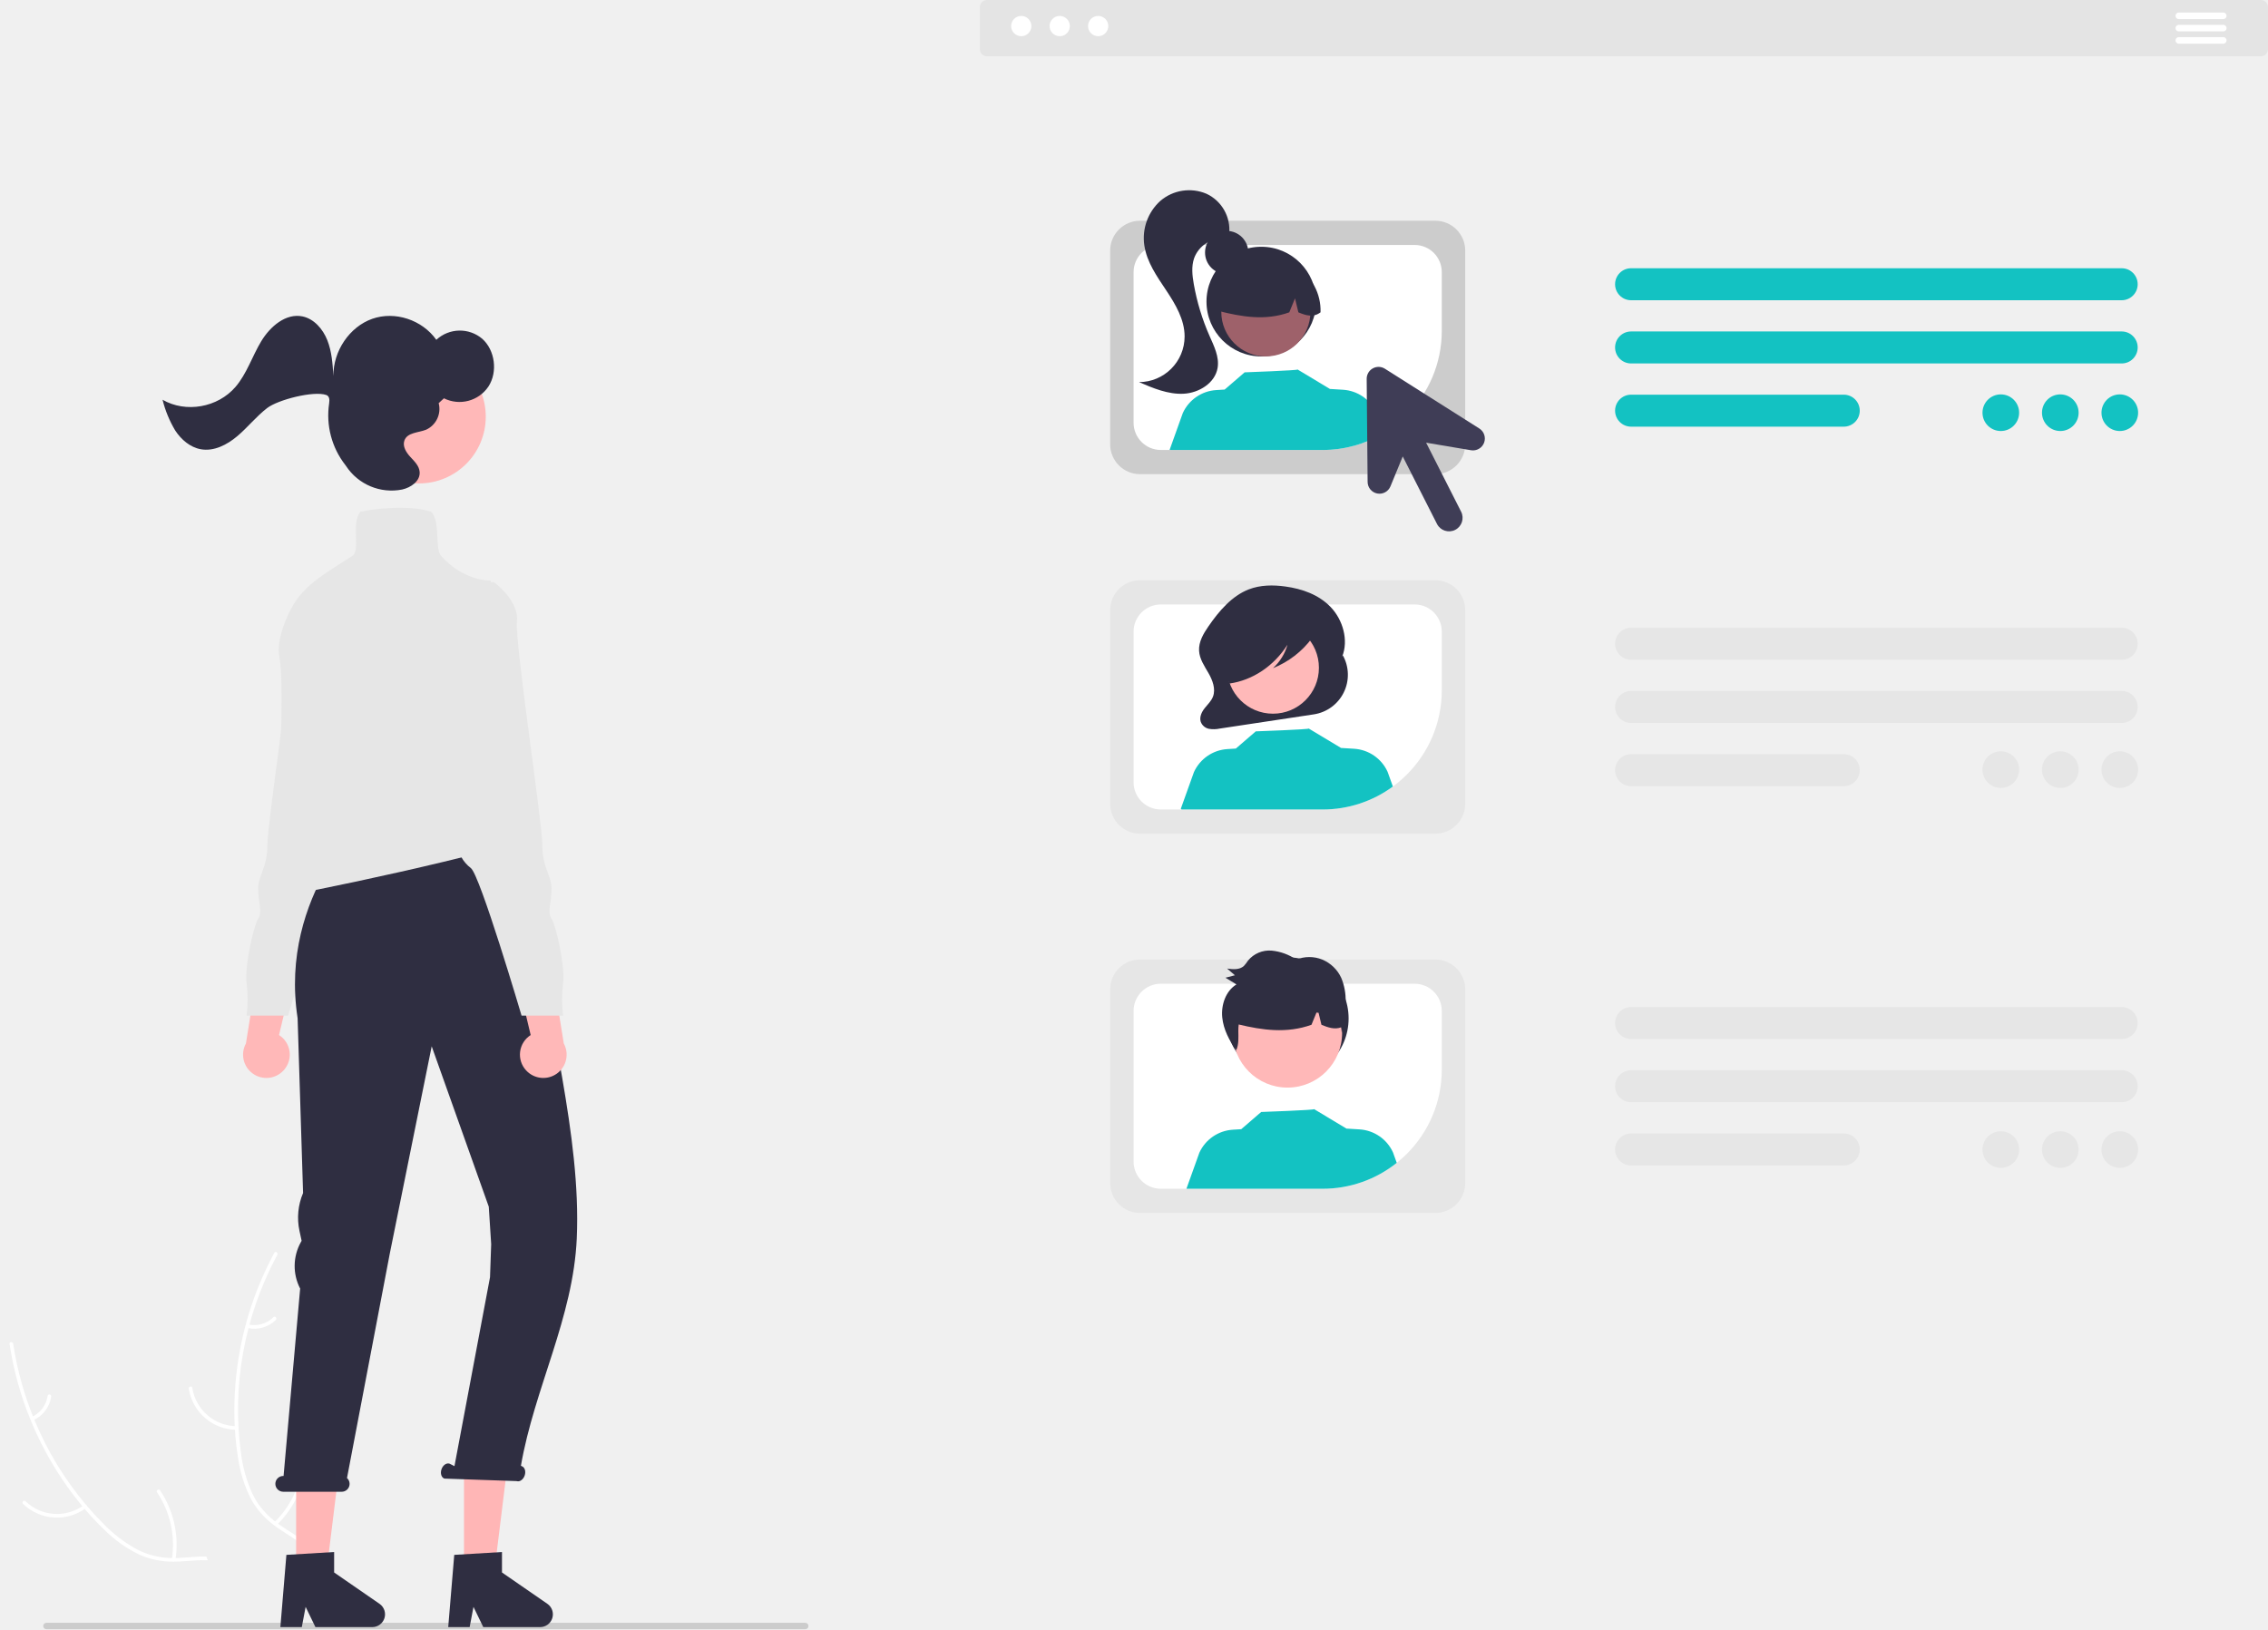
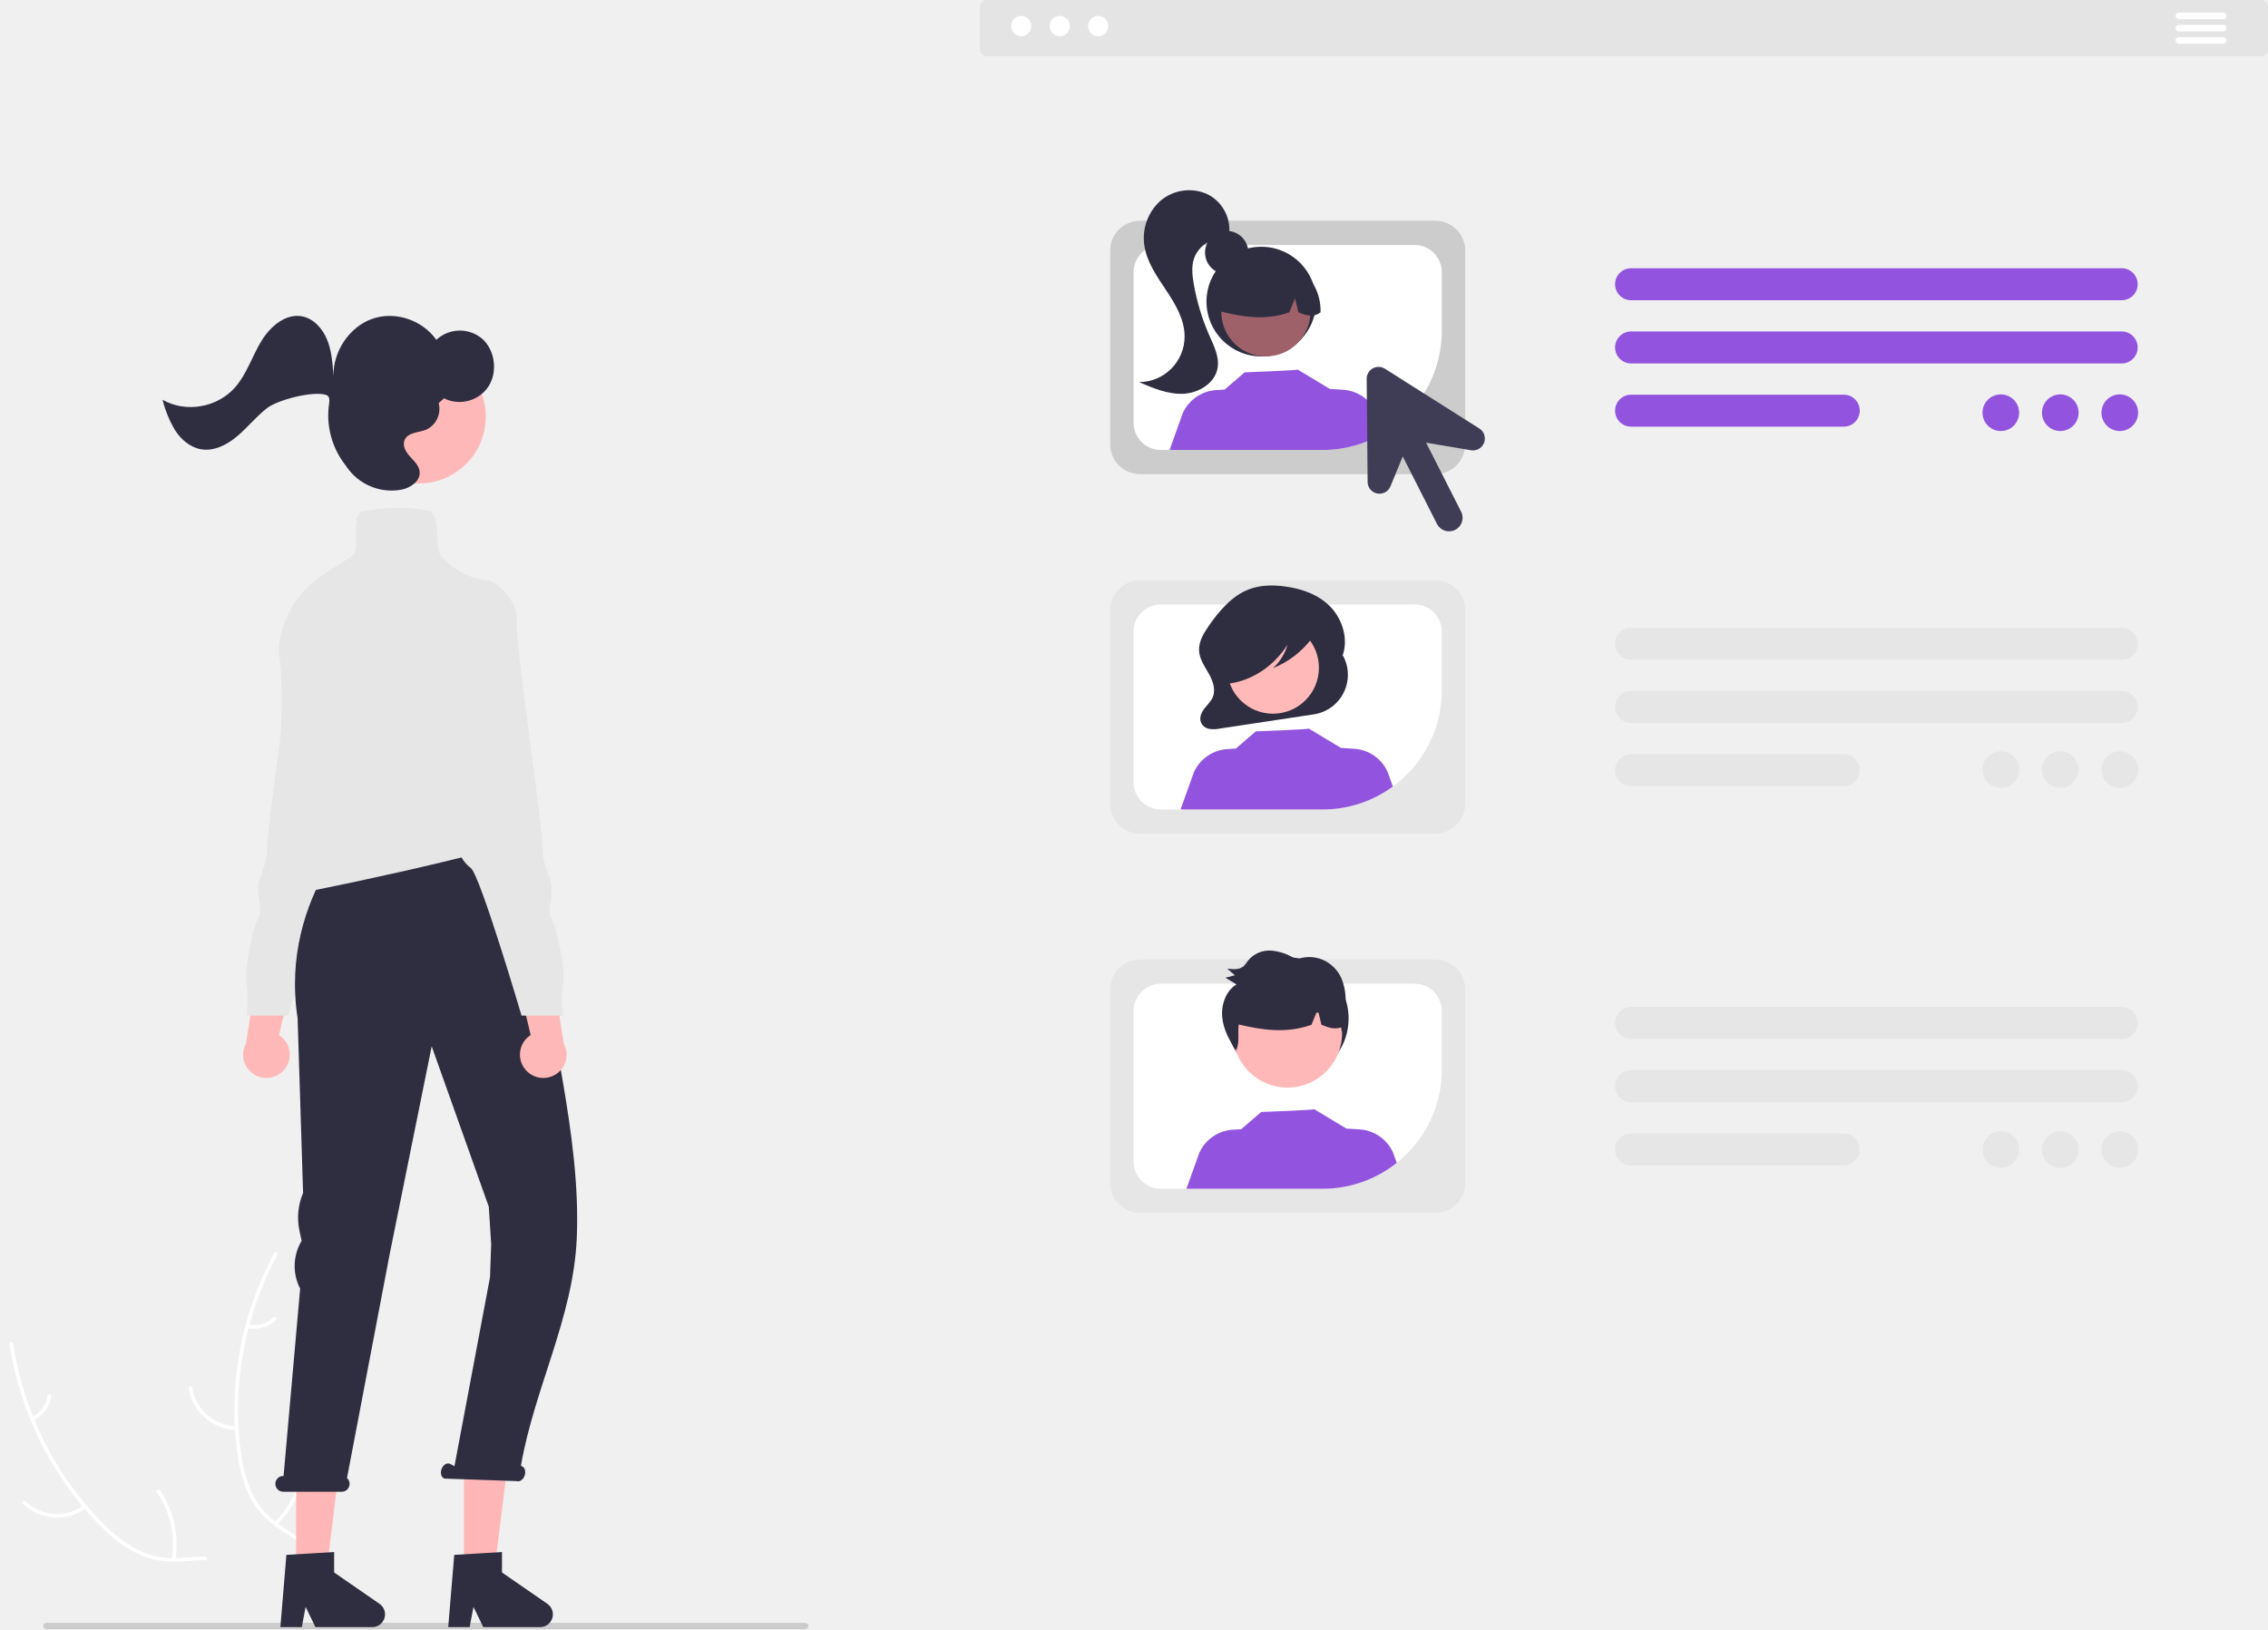
<svg xmlns="http://www.w3.org/2000/svg" data-name="Layer 1" width="837.75" height="601.894" viewBox="0 0 837.75 601.894">
  <path d="M294.898,748.847c-.01.03-.01.07-.02.1h-64.81c-1.22-.77-2.42-1.57-3.6-2.38a121.652,121.652,0,0,1-20.07-17.04,96.689,96.689,0,0,1-16.99-25.01c-8.55-18.24-11.18-38.99-4.56-57.74a.01.01,0,0,1,.01-.01c.16-.47.34-.95.52-1.43.27.47.53.93.81,1.39l.01.01a135.344,135.344,0,0,0,12.6,17.77v.01c.36.43.72.86,1.09,1.28a.01.01,0,0,0,.01.01,141.094,141.094,0,0,0,40.41,32.56c.05.03.09.05.14.08a1.192,1.192,0,0,0,.16.08c.01.01.02.01.03.02,3.41,1.84,6.91,3.52,10.47,5.04v.01c2.8,1.21,5.65,2.31,8.52,3.33,6.12,2.15,12.72,4.11,18.58,6.94,5.7,2.75,10.72,6.32,13.99,11.69.25.44.5.87.73,1.31l-1.91,13.22,3.81-.02-.36,6.5-.1,1.88Z" transform="translate(-181.1252 -149.0529)" fill="#f0f0f0" />
  <path d="M278.898,748.947h-1.37c-.13-.8-.26-1.59-.41-2.38a50.958,50.958,0,0,0-1.58-6.39c-.3-.94-.64-1.86-1.03-2.77-2.21-5.18-6.01-9.73-11.63-11.25a21.396,21.396,0,0,0-5.01-.71c-3.35-.14-6.75.29-10.08.47-.82.04-1.65.07-2.45.06h-.02a30.019,30.019,0,0,1-12.59-2.54,47.502,47.502,0,0,1-13.18-9.36,101.924,101.924,0,0,1-7.13-7.56v-.01c-.3-.33-.59-.67-.88-1.02a120.985,120.985,0,0,1-13.81-20.56,115.335,115.335,0,0,1-5.33-11.38.533.533,0,0,1-.05-.11,121.34,121.34,0,0,1-7.5-26.66.01.01,0,0,1,.01-.01c-.08-.41-.14-.83-.2-1.24-.13-.85,1.22-.89,1.34-.04.06.42.12.82.19,1.24l.01.01a120.525,120.525,0,0,0,7.1,25.56v.01c.17.42.34.83.51,1.24a119.495,119.495,0,0,0,19.05,31.4l.01.02c.08.1.17.19.26.29a.037.037,0,0,1,.01.03c.01-.01.01,0,.01,0,1.85,2.19,3.79,4.29,5.81,6.33a51.789,51.789,0,0,0,12.84,9.88,28.558,28.558,0,0,0,12.87,3.14c.45,0,.9.01,1.35,0q.54,0,1.08-.03c3.39-.16,6.83-.59,10.24-.53a27.637,27.637,0,0,1,4.62.48,18.159,18.159,0,0,1,11.98,8.78,31.728,31.728,0,0,1,3.02,6.83c.25.78.46,1.57.67,2.37v.01c.32,1.28.6,2.58.84,3.89a.585.585,0,0,1,.02.13C278.638,747.357,278.768,748.157,278.898,748.947Z" transform="translate(-181.1252 -149.0529)" fill="#fff" />
  <path d="M212.931,706.142a18.018,18.018,0,0,1-23.284-1.494c-.62-.603.288-1.595.909-.991a16.684,16.684,0,0,0,21.662,1.346c.691-.52,1.4.622.713,1.139Z" transform="translate(-181.1252 -149.0529)" fill="#fff" />
  <path d="M244.612,725.05A34.728,34.728,0,0,0,239.119,700.344c-.483-.718.656-1.43,1.139-.713a36.123,36.123,0,0,1,5.663,25.72c-.136.856-1.445.55-1.31-.301Z" transform="translate(-181.1252 -149.0529)" fill="#fff" />
  <path d="M192.936,672.486a10.199,10.199,0,0,0,5.793-7.752c.125-.857,1.434-.55,1.31.301a11.429,11.429,0,0,1-6.39,8.59.695.695,0,0,1-.926-.213.675.675,0,0,1,.213-.926Z" transform="translate(-181.1252 -149.0529)" fill="#fff" />
  <path d="M304.678,704.957l-.55,5.07-8.75-.13-1.32,9.14-.23,1.57v.01l-.9,6.25-1.91,13.22,3.81-.02-.36,6.5-.1,1.88.53.4.12.1.04.03c-.11.22-.23.44-.35.67.07-.24.12-.46.17-.7h-25.32c-.47-.79-.93-1.58-1.38-2.38a174.539,174.539,0,0,1-10.31-21.12c-.18-.45-.37-.9-.53-1.36v-.01a131.372,131.372,0,0,1-6.23-20.48v-.01a114.025,114.025,0,0,1-1.87-11.58,96.488,96.488,0,0,1,1.49-30.11,1.137,1.137,0,0,0,.04-.15c3.99-18.89,13.72-36.35,29.13-47.41.64-.48,1.3-.93,1.97-1.37.01-.01.01-.01.02-.01a.01.01,0,0,0,.01-.01c.42-.27.83-.54,1.25-.81-.06.54-.13,1.08-.18,1.62a132.897,132.897,0,0,0-.64,21.76v.02c.01.56.04,1.12.08,1.69v.02a141.585,141.585,0,0,0,12.71,50.4.615.615,0,0,0,.05.12c.02.05.04.09.06.14A134.902,134.902,0,0,0,304.678,704.957Z" transform="translate(-181.1252 -149.0529)" fill="#f0f0f0" />
  <path d="M283.566,612.63c-.2.369-.409.75-.598,1.128q-2.24,4.235-4.124,8.653a117.991,117.991,0,0,0-5.587,16.028c-.12.426-.237.863-.345,1.297a119.264,119.264,0,0,0-3.696,36.594c.001.122.009.232.02.352q.239,4.312.827,8.594a51.783,51.783,0,0,0,4.297,15.618c.314.646.646,1.279.994,1.889a27.345,27.345,0,0,0,3.005,4.202,27.923,27.923,0,0,0,2.632,2.683c.565.512,1.148,1.01,1.757,1.484.352.274.713.547,1.074.82.299.202.589.416.888.619,3.105,2.125,6.453,4.015,9.347,6.45l-.227,1.571c-2.821-2.539-6.225-4.46-9.356-6.56a37.896,37.896,0,0,1-5.487-4.415c-.221-.226-.453-.45-.666-.687a26.749,26.749,0,0,1-3.082-3.823c-.462-.682-.898-1.388-1.309-2.129a47.892,47.892,0,0,1-4.878-15.396,103.416,103.416,0,0,1-1.148-10.345c-.037-.45-.062-.892-.079-1.346a121.638,121.638,0,0,1,1.352-24.726,122.66,122.66,0,0,1,8.789-30.103q1.802-4.13,3.929-8.133c.181-.366.373-.724.573-1.093C282.876,611.094,283.974,611.87,283.566,612.63Z" transform="translate(-181.1252 -149.0529)" fill="#fff" />
  <path d="M268.543,677.274a18.018,18.018,0,0,1-17.691-15.212c-.132-.855,1.19-1.1,1.322-.244a16.684,16.684,0,0,0,16.485,14.116c.865.001.744,1.34-.116,1.339Z" transform="translate(-181.1252 -149.0529)" fill="#fff" />
  <path d="M282.454,711.444a34.728,34.728,0,0,0,10.489-23.033c.046-.864,1.385-.747,1.339.116a36.123,36.123,0,0,1-10.963,23.946c-.624.602-1.485-.431-.865-1.029Z" transform="translate(-181.1252 -149.0529)" fill="#fff" />
  <path d="M272.841,638.363a10.199,10.199,0,0,0,9.293-2.702c.616-.609,1.476.424.865,1.029a11.429,11.429,0,0,1-10.274,3.012.695.695,0,0,1-.611-.728.675.675,0,0,1,.728-.611Z" transform="translate(-181.1252 -149.0529)" fill="#fff" />
  <path d="M479.758,749.757a1.186,1.186,0,0,1-1.19,1.19h-280.29a1.19,1.19,0,1,1,0-2.38h280.29A1.186,1.186,0,0,1,479.758,749.757Z" transform="translate(-181.1252 -149.0529)" fill="#ccc" />
-   <path d="M964.83,259.971H783.614a5.91,5.91,0,1,1,0-11.82H964.83a5.91,5.91,0,1,1,0,11.82Z" transform="translate(-181.1252 -149.0529)" fill="#13c2c2" />
-   <path d="M964.83,283.325H783.614a5.91,5.91,0,0,1,0-11.821H964.83a5.91,5.91,0,0,1,0,11.821Z" transform="translate(-181.1252 -149.0529)" fill="#13c2c2" />
-   <path d="M862.167,306.678H783.614a5.91,5.91,0,0,1,0-11.821h78.553a5.91,5.91,0,1,1,0,11.821Z" transform="translate(-181.1252 -149.0529)" fill="#13c2c2" />
+   <path d="M964.83,259.971H783.614a5.91,5.91,0,1,1,0-11.82H964.83a5.91,5.91,0,1,1,0,11.82Z" transform="translate(-181.1252 -149.0529)" fill="#9254de" />
+   <path d="M964.83,283.325H783.614a5.91,5.91,0,0,1,0-11.821H964.83a5.91,5.91,0,0,1,0,11.821Z" transform="translate(-181.1252 -149.0529)" fill="#9254de" />
+   <path d="M862.167,306.678H783.614a5.91,5.91,0,0,1,0-11.821h78.553a5.91,5.91,0,1,1,0,11.821Z" transform="translate(-181.1252 -149.0529)" fill="#9254de" />
  <path d="M964.83,392.785H783.614a5.91,5.91,0,1,1,0-11.82H964.83a5.91,5.91,0,1,1,0,11.82Z" transform="translate(-181.1252 -149.0529)" fill="#e6e6e6" />
  <path d="M964.83,416.138H783.614a5.91,5.91,0,0,1,0-11.821H964.83a5.91,5.91,0,0,1,0,11.821Z" transform="translate(-181.1252 -149.0529)" fill="#e6e6e6" />
  <path d="M862.167,439.492H783.614a5.91,5.91,0,0,1,0-11.821h78.553a5.91,5.91,0,1,1,0,11.821Z" transform="translate(-181.1252 -149.0529)" fill="#e6e6e6" />
  <path d="M964.83,532.901H783.614a5.91,5.91,0,1,1,0-11.82H964.83a5.91,5.91,0,1,1,0,11.82Z" transform="translate(-181.1252 -149.0529)" fill="#e6e6e6" />
  <path d="M964.83,556.254H783.614a5.91,5.91,0,0,1,0-11.821H964.83a5.91,5.91,0,0,1,0,11.821Z" transform="translate(-181.1252 -149.0529)" fill="#e6e6e6" />
  <path d="M862.167,579.608H783.614a5.91,5.91,0,0,1,0-11.821h78.553a5.91,5.91,0,1,1,0,11.821Z" transform="translate(-181.1252 -149.0529)" fill="#e6e6e6" />
  <path d="M711.318,457.041H602.222a11.04,11.04,0,0,1-11.028-11.028V374.444a11.04,11.04,0,0,1,11.028-11.028H711.318a11.04,11.04,0,0,1,11.028,11.028v71.57A11.04,11.04,0,0,1,711.318,457.041Z" transform="translate(-181.1252 -149.0529)" fill="#e6e6e6" />
  <path d="M703.651,372.359h-93.759A10.054,10.054,0,0,0,599.848,382.398v55.658a10.058,10.058,0,0,0,10.044,10.044h59.787a44.055,44.055,0,0,0,44.011-44.011V382.398A10.05,10.05,0,0,0,703.651,372.359Z" transform="translate(-181.1252 -149.0529)" fill="#fff" />
  <path d="M677.155,391.175v0l-.28.505c2.494-6.147.226-13.721-4.223-18.356-4.449-4.635-10.634-6.754-16.725-7.594-4.521-.624-9.214-.606-13.513,1.05-6.226,2.398-10.982,7.95-14.953,13.726-1.817,2.642-3.603,5.653-3.422,8.955.168,3.064,1.987,5.664,3.476,8.264,1.49,2.6,2.733,5.825,1.664,8.662-.637,1.691-1.983,2.908-3.076,4.292s-1.991,3.253-1.463,4.988a4.07,4.07,0,0,0,3.032,2.635,10.721,10.721,0,0,0,4.028-.095l34.716-5.245A14.795,14.795,0,0,0,677.155,391.175Z" transform="translate(-181.1252 -149.0529)" fill="#2f2e41" />
  <circle cx="470.208" cy="246.692" r="16.973" fill="#ffb9b9" />
-   <path d="M695.624,439.619a43.761,43.761,0,0,1-25.944,8.482H617.596c-.105-.085-.205-.17-.31-.26l4.857-13.554a14.576,14.576,0,0,1,12.381-8.502l3.09-.19,7.368-6.355s19.854-.709,19.559-1.048l12.026,7.234-.01-.05,4.728.29a14.569,14.569,0,0,1,12.381,8.502Z" transform="translate(-181.1252 -149.0529)" fill="#13c2c2" />
+   <path d="M695.624,439.619a43.761,43.761,0,0,1-25.944,8.482H617.596c-.105-.085-.205-.17-.31-.26l4.857-13.554a14.576,14.576,0,0,1,12.381-8.502l3.09-.19,7.368-6.355s19.854-.709,19.559-1.048l12.026,7.234-.01-.05,4.728.29a14.569,14.569,0,0,1,12.381,8.502Z" transform="translate(-181.1252 -149.0529)" fill="#9254de" />
  <path d="M667.432,379.992c-.438-2.318-2.802-3.378-4.828-3.892a46.503,46.503,0,0,0-17.99-.988c-4.377.624-8.857,2-12.033,5.417a16.183,16.183,0,0,0-4.092,10.422,12.411,12.411,0,0,0,1.485,6.621,6.136,6.136,0,0,0,5.101,3.288l.204.708c8.522-1.187,16.438-6.49,21.423-14.35a18.384,18.384,0,0,1-5.371,8.677,33.465,33.465,0,0,0,14.446-11.133C666.787,383.424,667.765,381.755,667.432,379.992Z" transform="translate(-181.1252 -149.0529)" fill="#2f2e41" />
  <path d="M711.318,324.227H602.222a11.04,11.04,0,0,1-11.028-11.028V241.63a11.04,11.04,0,0,1,11.028-11.028H711.318a11.04,11.04,0,0,1,11.028,11.028v71.57A11.04,11.04,0,0,1,711.318,324.227Z" transform="translate(-181.1252 -149.0529)" fill="#ccc" />
  <path d="M703.651,239.545h-93.759a10.056,10.056,0,0,0-10.044,10.039v55.658a10.058,10.058,0,0,0,10.044,10.044h59.787a44.047,44.047,0,0,0,44.011-44.011V249.584A10.05,10.05,0,0,0,703.651,239.545Z" transform="translate(-181.1252 -149.0529)" fill="#fff" />
  <circle cx="453.111" cy="93.294" r="7.995" fill="#2f2e41" />
  <circle cx="465.904" cy="111.417" r="20.255" fill="#2f2e41" />
  <circle cx="467.58" cy="115.208" r="16.46" fill="#9e616a" />
  <path d="M659.883,247.482a18.854,18.854,0,0,0-28.665,16.454c8.387,2.106,17.198,3.717,26.142.504l2.112-5.169,1.245,5.173c2.724,1.113,5.455,2.055,8.185-.011A19.251,19.251,0,0,0,659.883,247.482Z" transform="translate(-181.1252 -149.0529)" fill="#2f2e41" />
  <path d="M626.792,220.642A16.355,16.355,0,0,0,609.723,223.272a18.497,18.497,0,0,0-5.903,16.462c.907,6.138,4.638,11.424,8.078,16.588s6.8,10.823,6.796,17.028a16.879,16.879,0,0,1-16.846,16.869c5.245,2.258,10.72,4.56,16.424,4.293s11.683-3.935,12.614-9.569c.67-4.06-1.321-8.018-2.982-11.783a83.347,83.347,0,0,1-5.825-19.175c-.555-3.151-.916-6.464.111-9.494a11.149,11.149,0,0,1,11.076-7.316l1.885-1.696A14.673,14.673,0,0,0,626.792,220.642Z" transform="translate(-181.1252 -149.0529)" fill="#2f2e41" />
-   <path d="M692.244,309.046a43.693,43.693,0,0,1-22.565,6.24H613.258l-.09-.075,4.857-13.559a14.571,14.571,0,0,1,12.381-8.497l3.09-.19,7.368-6.355s19.854-.714,19.559-1.053l12.026,7.234-.01-.045,4.728.29a14.555,14.555,0,0,1,12.381,8.497Z" transform="translate(-181.1252 -149.0529)" fill="#13c2c2" />
+   <path d="M692.244,309.046a43.693,43.693,0,0,1-22.565,6.24H613.258l-.09-.075,4.857-13.559a14.571,14.571,0,0,1,12.381-8.497l3.09-.19,7.368-6.355s19.854-.714,19.559-1.053l12.026,7.234-.01-.045,4.728.29a14.555,14.555,0,0,1,12.381,8.497Z" transform="translate(-181.1252 -149.0529)" fill="#9254de" />
  <path d="M711.318,597.157H602.222a11.04,11.04,0,0,1-11.028-11.028V514.56a11.04,11.04,0,0,1,11.028-11.028H711.318a11.04,11.04,0,0,1,11.028,11.028v71.57A11.04,11.04,0,0,1,711.318,597.157Z" transform="translate(-181.1252 -149.0529)" fill="#e6e6e6" />
  <path d="M703.651,512.475H609.893a10.054,10.054,0,0,0-10.044,10.039v55.658a10.058,10.058,0,0,0,10.044,10.044h59.787a44.055,44.055,0,0,0,44.011-44.011V522.514A10.05,10.05,0,0,0,703.651,512.475Z" transform="translate(-181.1252 -149.0529)" fill="#fff" />
  <circle cx="475.564" cy="376.246" r="22.583" fill="#2f2e41" />
  <circle cx="475.573" cy="381.621" r="20.174" fill="#ffb8b8" />
-   <path d="M697.052,578.647a43.809,43.809,0,0,1-27.372,9.57H619.368l4.773-13.314a14.576,14.576,0,0,1,12.381-8.502l3.09-.19,7.368-6.355s19.854-.709,19.559-1.048l12.026,7.234-.01-.05,4.728.29a14.569,14.569,0,0,1,12.381,8.502Z" transform="translate(-181.1252 -149.0529)" fill="#13c2c2" />
+   <path d="M697.052,578.647a43.809,43.809,0,0,1-27.372,9.57H619.368l4.773-13.314a14.576,14.576,0,0,1,12.381-8.502l3.09-.19,7.368-6.355s19.854-.709,19.559-1.048l12.026,7.234-.01-.05,4.728.29a14.569,14.569,0,0,1,12.381,8.502Z" transform="translate(-181.1252 -149.0529)" fill="#9254de" />
  <path d="M677.982,523.599a44.638,44.638,0,0,0,.194-4.531,21.33,21.33,0,0,0-1.609-8.734,13.421,13.421,0,0,0-7.022-6.784,12.813,12.813,0,0,0-9.606.008,19.349,19.349,0,0,0-9.124-3.322,10.205,10.205,0,0,0-8.699,3.692,14.198,14.198,0,0,1-1.52,1.974c-1.612,1.493-4.061,1.277-6.204.972q1.441,1.235,2.883,2.471-1.745.456-3.49.912,2.036,1.235,4.072,2.47c-3.941,2.365-5.732,7.527-5.258,12.216.448,4.439,2.591,8.498,5.152,12.106,1.022-2.157.802-4.737.785-7.166a16.217,16.217,0,0,1,.144-2.356c8.658,2.075,17.704,3.407,26.878.111l1.841-4.506c.258.027.517.052.775.079l1.067,4.431c2.418.988,4.841,1.852,7.266.945.118.684.189,1.383.244,2.054.208-.803.389-1.612.551-2.424a7.167,7.167,0,0,0,.918-.586A19.725,19.725,0,0,0,677.982,523.599Z" transform="translate(-181.1252 -149.0529)" fill="#2f2e41" />
  <path d="M1016.239,169.828H545.696a2.639,2.639,0,0,1-2.636-2.636V151.689a2.639,2.639,0,0,1,2.636-2.636h470.543a2.639,2.639,0,0,1,2.636,2.636v15.504A2.639,2.639,0,0,1,1016.239,169.828Z" transform="translate(-181.1252 -149.0529)" fill="#e4e4e4" />
  <circle id="e64f360c-0cb0-4309-94f7-c4048c501294" data-name="Ellipse 90" cx="377.231" cy="9.631" r="3.742" fill="#fff" />
  <circle id="b16bad97-612f-4358-a052-4ed2c41908d6" data-name="Ellipse 91" cx="391.434" cy="9.631" r="3.742" fill="#fff" />
  <circle id="b150c0f4-fbac-4380-a463-ed2b3702c90d" data-name="Ellipse 92" cx="405.638" cy="9.631" r="3.742" fill="#fff" />
  <path d="M1002.323,156.109H985.967a1.212,1.212,0,1,1,0-2.423h16.356a1.212,1.212,0,1,1,0,2.423Z" transform="translate(-181.1252 -149.0529)" fill="#fff" />
  <path d="M1002.323,160.652H985.967a1.212,1.212,0,1,1,0-2.423h16.356a1.212,1.212,0,1,1,0,2.423Z" transform="translate(-181.1252 -149.0529)" fill="#fff" />
  <path d="M1002.323,165.195H985.967a1.212,1.212,0,1,1,0-2.423h16.356a1.212,1.212,0,1,1,0,2.423Z" transform="translate(-181.1252 -149.0529)" fill="#fff" />
-   <circle cx="739.056" cy="152.467" r="6.767" fill="#13c2c2" />
-   <circle cx="761.033" cy="152.467" r="6.767" fill="#13c2c2" />
-   <circle cx="783.009" cy="152.467" r="6.767" fill="#13c2c2" />
+   <circle cx="739.056" cy="152.467" r="6.767" fill="#9254de" />
+   <circle cx="761.033" cy="152.467" r="6.767" fill="#9254de" />
+   <circle cx="783.009" cy="152.467" r="6.767" fill="#9254de" />
  <circle cx="739.056" cy="284.324" r="6.767" fill="#e6e6e6" />
  <circle cx="761.033" cy="284.324" r="6.767" fill="#e6e6e6" />
  <circle cx="783.009" cy="284.324" r="6.767" fill="#e6e6e6" />
  <circle cx="739.056" cy="424.688" r="6.767" fill="#e6e6e6" />
  <circle cx="761.033" cy="424.688" r="6.767" fill="#e6e6e6" />
  <circle cx="783.009" cy="424.688" r="6.767" fill="#e6e6e6" />
  <path d="M727.561,307.358l-34.882-22.086a4.386,4.386,0,0,0-6.731,3.745l.343,38.081a4.385,4.385,0,0,0,8.441,1.628l4.538-11.04L711.925,342.634a5,5,0,0,0,8.918-4.524l-12.942-25.515,16.586,2.792A4.386,4.386,0,0,0,727.561,307.358Z" transform="translate(-181.1252 -149.0529)" fill="#3f3d56" />
  <path d="M285.902,544.462a8.566,8.566,0,0,0-1.708-13.024l7.02-29.621L276.356,507.246l-4.389,27.296a8.613,8.613,0,0,0,13.935,9.92Z" transform="translate(-181.1252 -149.0529)" fill="#ffb8b8" />
  <path d="M321.633,420.335l-5.963,15.334s2.556,15.334-1.704,18.741-2.556,3.407-2.556,5.963a13.104,13.104,0,0,1-5.111,9.371c-3.407,2.556-18.741,54.52-18.741,54.52H272.225a48.042,48.042,0,0,0,0-11.926c-.852-5.963,2.556-21.297,4.259-23.852s0-5.963,0-11.074,3.407-7.667,3.407-16.186,10.222-74.965,9.371-82.632S297.781,364.111,297.781,364.111h8.519Z" transform="translate(-181.1252 -149.0529)" fill="#e6e6e6" />
  <polygon points="109.39 581.98 120.427 581.98 125.68 539.406 109.389 539.406 109.39 581.98" fill="#ffb6b6" />
  <path d="M286.913,723.473l17.634-1.053v7.555l16.765,11.579a4.719,4.719,0,0,1-2.682,8.603H297.636l-3.619-7.473-1.413,7.473h-7.916Z" transform="translate(-181.1252 -149.0529)" fill="#2f2e41" />
  <polygon points="171.39 581.98 182.427 581.98 187.68 539.406 171.389 539.406 171.39 581.98" fill="#ffb6b6" />
  <path d="M348.913,723.473l17.634-1.053v7.555l16.765,11.579a4.719,4.719,0,0,1-2.682,8.603H359.636l-3.619-7.473-1.413,7.473h-7.916Z" transform="translate(-181.1252 -149.0529)" fill="#2f2e41" />
  <path d="M285.752,694.319h.12l6.123-69.223a18.101,18.101,0,0,1,.237-17.105l.304-.55-.788-3.653a23.266,23.266,0,0,1,1.33-14.003l-2.02-64.573c-7.075-45.851,26.642-75.754,26.642-75.754h50.508l10.844,37.256c4.071,39.666,16.803,81.387,15.117,119.841-1.283,29.252-15.71,55.506-20.624,83.993l.31.157c1.117.385,1.596,1.932,1.07,3.455s-1.857,2.445-2.974,2.059l-26.674-.928c-1.117-.385-1.596-1.932-1.07-3.455.526-1.523,1.857-2.445,2.974-2.059l1.814.917,13.132-69.798.429-12.201-.884-13.842-21.089-59.261-15.476,76.563-15.808,82.933a2.908,2.908,0,0,1-1.961,5.064h-21.585a2.917,2.917,0,1,1,0-5.834Z" transform="translate(-181.1252 -149.0529)" fill="#2f2e41" />
  <path d="M281.567,480.601c-1.658,0-2.6-.325-2.965-1.022-.535-1.023.394-2.36,1.469-3.909a11.959,11.959,0,0,0,1.863-3.356c.643-2.572,4.983-67.547,2.387-80.529-.601-3.004-.084-6.854,1.536-11.444,4.424-12.535,10.463-16.388,22.494-24.062q1.465-.935,3.051-1.952c1.368-.879,1.292-3.793,1.211-6.879-.089-3.43-.182-6.977,1.498-9.193l.109-.145.176-.041c4.064-.939,17.732-2.684,25.827.013l.112.038.083.083c1.923,1.923,2.098,5.647,2.268,9.249.139,2.957.27,5.749,1.358,6.962,8.317,9.271,17.75,9.09,17.845,9.088l.467-.014.046.465c3.618,36.798,9.45,92.338,10.689,94.523a.652.652,0,0,1,.021.676C371.294,462.55,287.817,480.601,281.567,480.601Zm90.689-21.579Z" transform="translate(-181.1252 -149.0529)" fill="#e6e6e6" />
  <circle cx="154.765" cy="153.931" r="24.667" fill="#ffb8b8" />
  <path d="M268.128,291.971c4.171-4.864,6.154-11.316,9.488-16.839,3.334-5.523,9.136-10.466,15.266-9.181,4.225.886,7.491,4.615,9.144,8.771,1.653,4.157,1.963,8.741,2.252,13.232-.102-9.229,5.978-18.176,14.354-21.121,8.375-2.945,18.399.34,23.662,7.754a12.789,12.789,0,0,1,16.986-.357c4.707,4.207,5.749,12.216,2.287,17.582a12.877,12.877,0,0,1-16.462,4.389l-1.945,1.789a8.433,8.433,0,0,1-4.598,9.794c-2.894,1.169-6.98.974-8.063,4.012-.757,2.122.658,4.387,2.163,6.018,1.504,1.631,3.291,3.315,3.472,5.571.273,3.405-3.246,5.79-6.444,6.508a20.092,20.092,0,0,1-20.716-8.646q-.129-.197-.279-.394a29.784,29.784,0,0,1-5.991-22.773c.25-1.573-.002-2.743-1.087-3.116-4.688-1.61-17.823,1.769-21.797,4.824-3.975,3.055-7.158,7.097-10.987,10.349-3.829,3.252-8.708,5.76-13.57,4.874-3.894-.709-7.206-3.536-9.434-6.946a41.813,41.813,0,0,1-4.659-11.334C249.779,301.708,261.563,299.626,268.128,291.971Z" transform="translate(-181.1252 -149.0529)" fill="#2f2e41" />
  <path d="M375.436,544.462a8.566,8.566,0,0,1,1.708-13.024l-7.02-29.621,14.858,5.428,4.389,27.296a8.613,8.613,0,0,1-13.935,9.92Z" transform="translate(-181.1252 -149.0529)" fill="#ffb8b8" />
  <path d="M339.704,420.335l5.963,15.334s-2.556,15.334,1.704,18.741,2.556,3.407,2.556,5.963a13.104,13.104,0,0,0,5.111,9.371c3.408,2.556,18.741,54.52,18.741,54.52h15.334a48.042,48.042,0,0,1,0-11.926c.852-5.963-2.556-21.297-4.259-23.852s0-5.963,0-11.074-3.408-7.667-3.408-16.186-10.222-74.965-9.371-82.632-8.519-14.482-8.519-14.482h-8.519Z" transform="translate(-181.1252 -149.0529)" fill="#e6e6e6" />
</svg>
